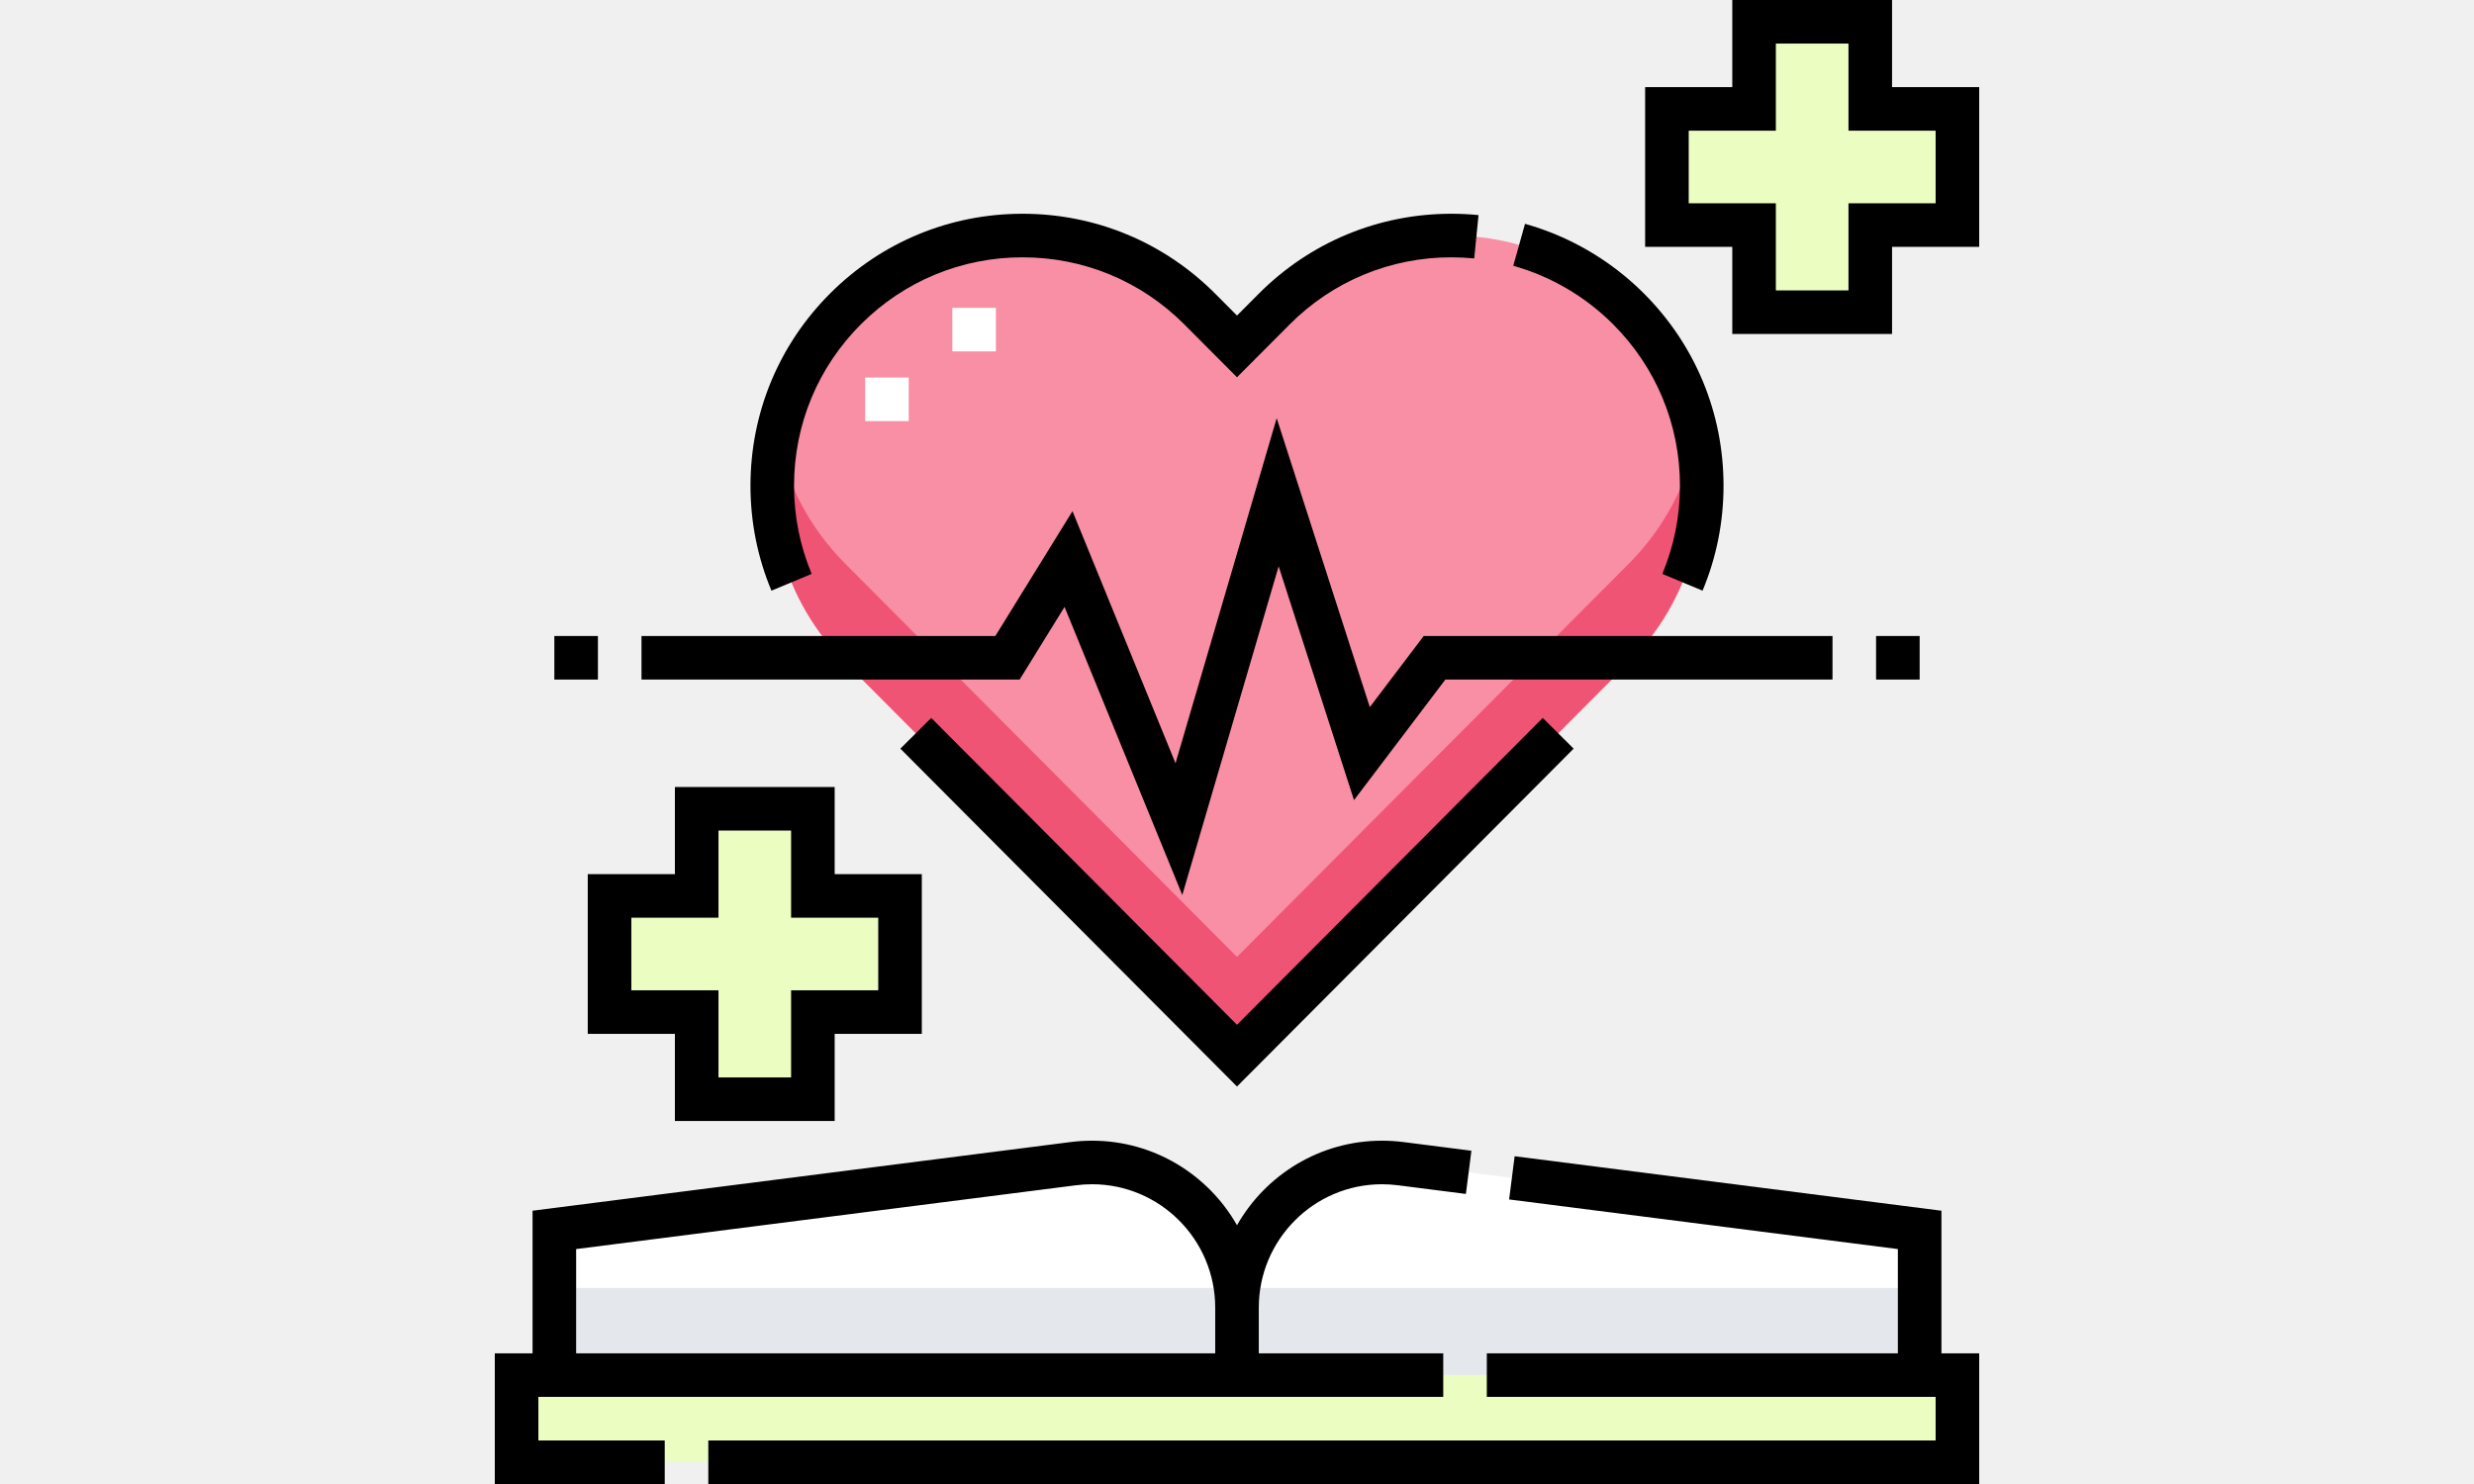
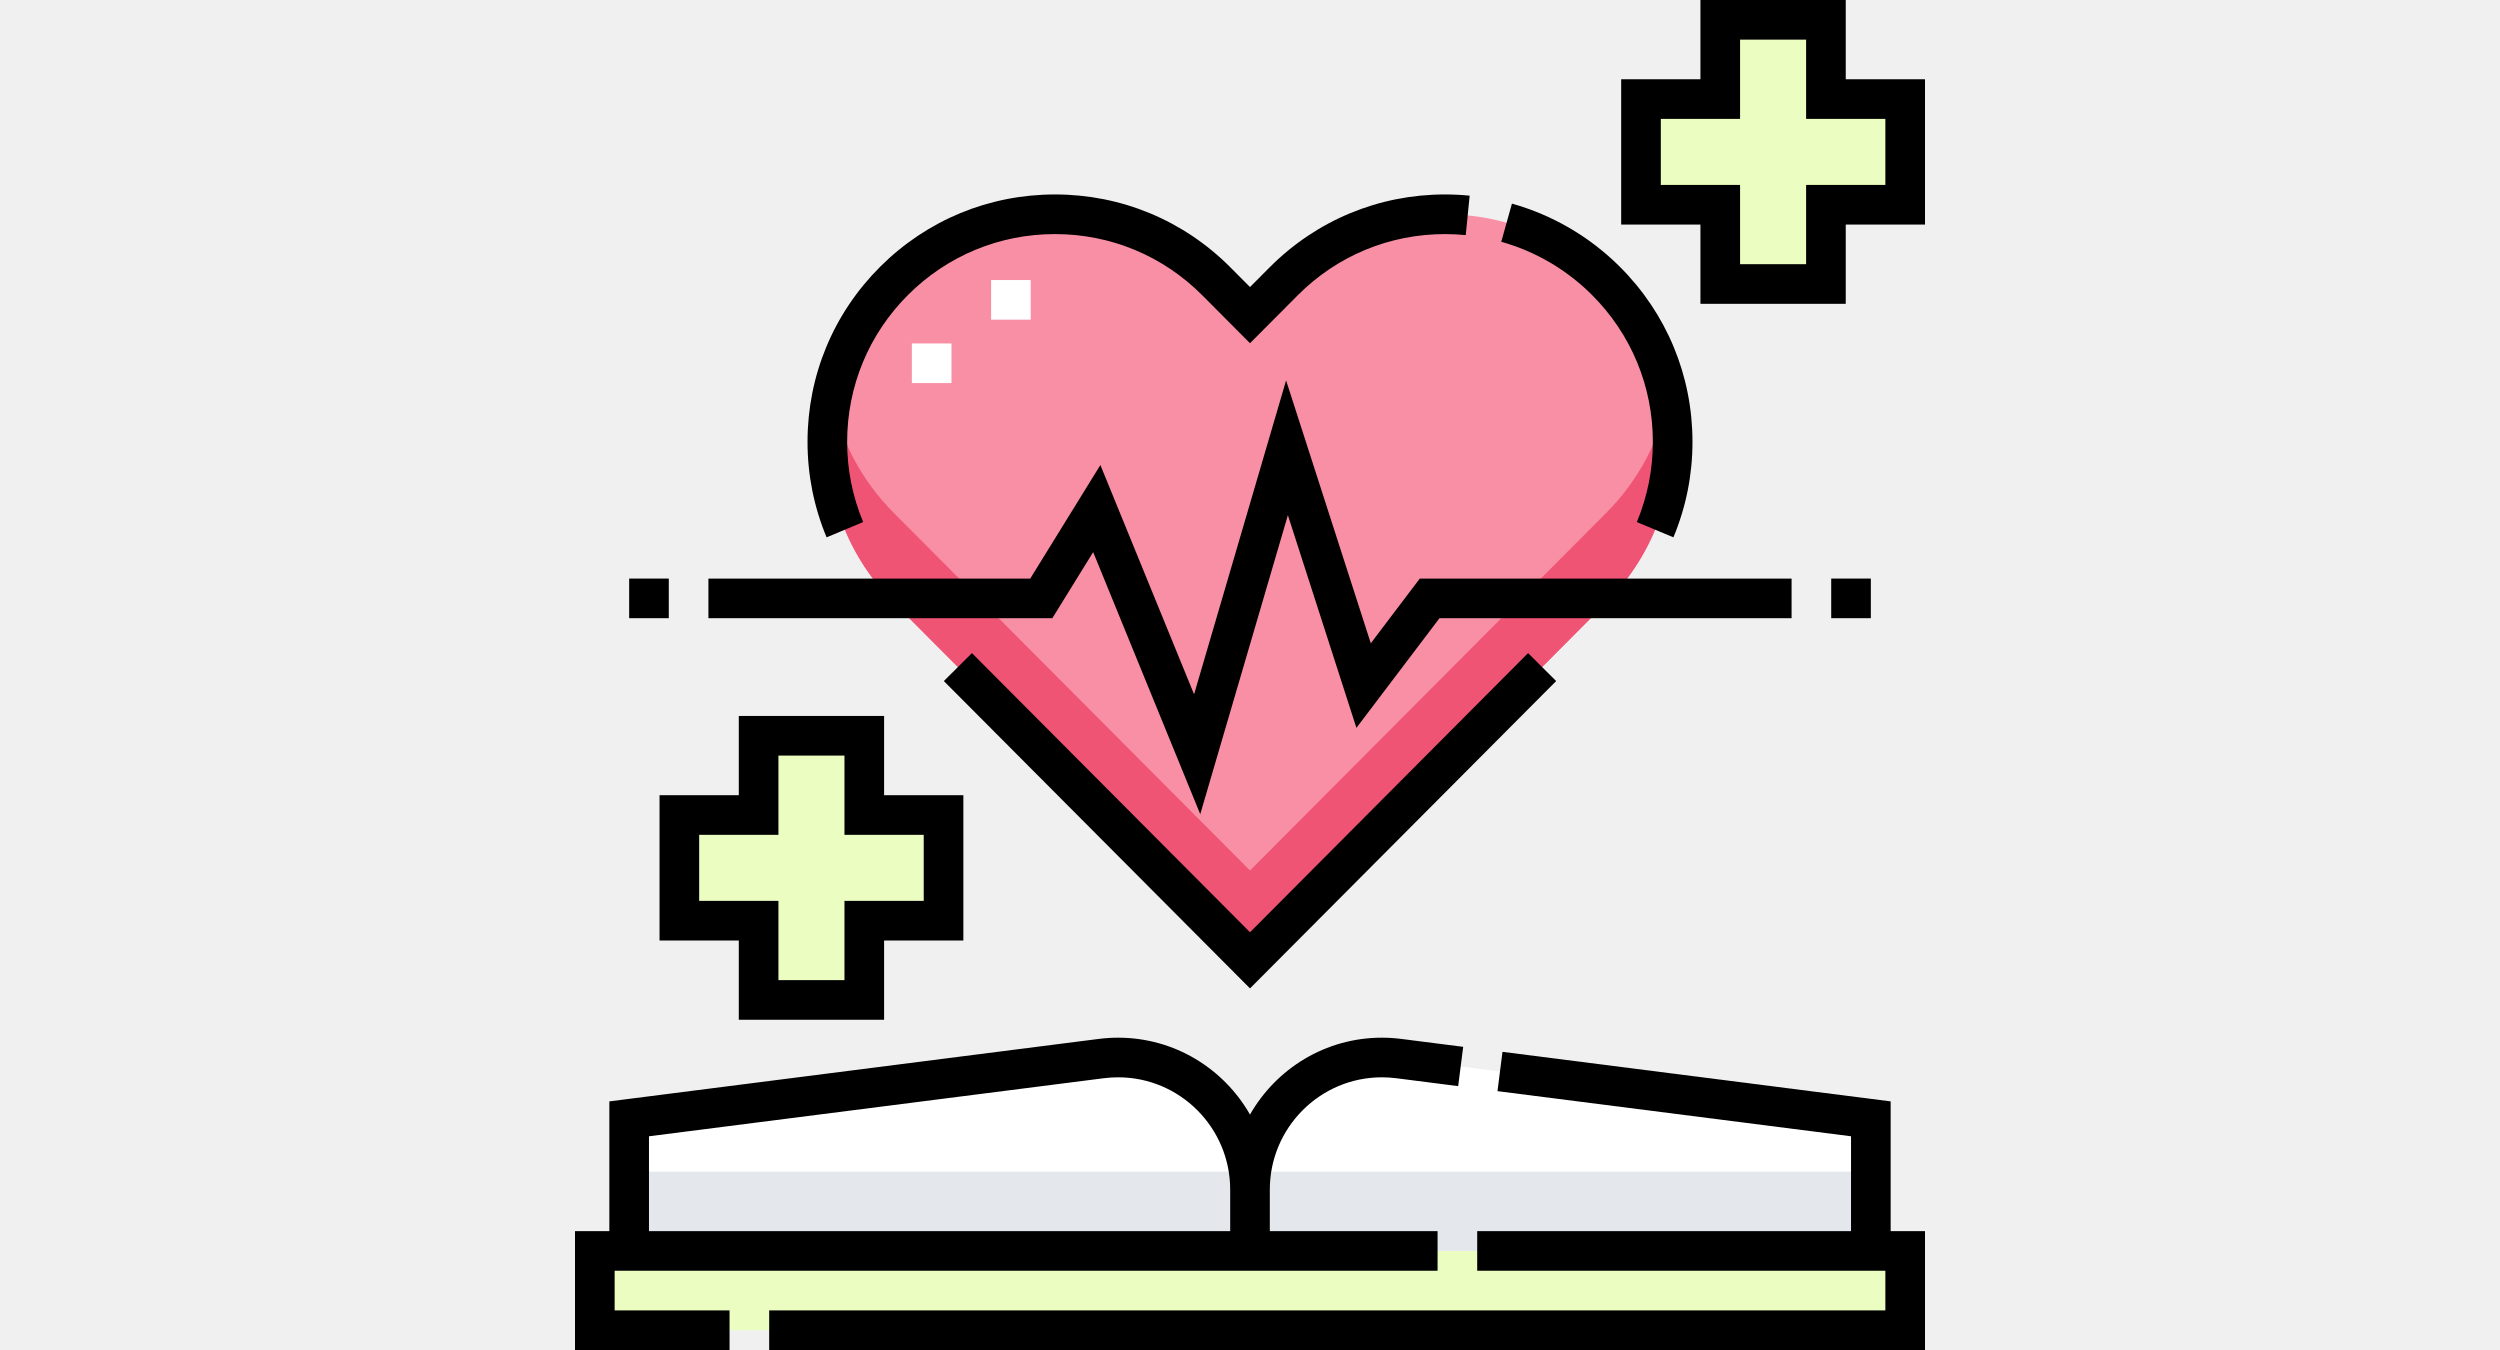
- <svg xmlns="http://www.w3.org/2000/svg" id="Capa_1" enable-background="new 0 0 511 511" height="150" viewBox="0 0 511 511" width="250">
+ <svg xmlns="http://www.w3.org/2000/svg" id="Capa_1" enable-background="new 0 0 511 511" height="135" viewBox="0 0 511 511" width="250">
  <g>
    <g id="Flat_8_">
      <path d="m7.5 473.5h496v30h-496z" fill="#ebfdc0" />
      <path d="m490.5 473.5h-470v-50l178.668-22.809c29.885-3.815 56.332 19.47 56.332 49.598v23.211-23.211c0-30.127 26.447-53.413 56.332-49.598l178.668 22.809z" fill="#fff" />
      <path d="m255.5 450.289c0-2.308-.173-4.57-.473-6.789h-234.527v30h470v-30h-234.527c-.3 2.219-.473 4.48-.473 6.789z" fill="#e4e8ed" />
      <path d="m255.5 363.5-134.878-135.402c-33.588-33.719-33.483-88.283.237-121.871 33.716-33.588 88.282-33.483 121.87.236l12.77 12.82 12.77-12.82c33.587-33.719 88.153-33.825 121.87-.236 33.72 33.588 33.825 88.152.237 121.871z" fill="#f88fa4" />
      <path d="m390.378 194.098-134.878 135.402-134.878-135.402c-12.417-12.465-20.215-27.781-23.427-43.83-5.464 27.26 2.333 56.655 23.427 77.83l134.878 135.402 134.878-135.402c21.094-21.176 28.89-50.571 23.427-77.83-3.212 16.049-11.011 31.365-23.427 43.83z" fill="#f05475" />
      <g fill="#ebfdc0">
        <path d="m139.5 308.5h-30v-30h-40v30h-30v40h30v30h40v-30h30z" />
        <path d="m503.5 37.5h-30v-30h-40v30h-30v40h30v30h40v-30h30z" />
      </g>
    </g>
    <g fill="#fff">
      <path d="m157.5 106h15v15h-15z" />
      <path d="m127.5 130h15v15h-15z" />
    </g>
    <g id="Outline_8_">
      <path d="m15 481h311.5v-15h-63.5v-15.711c0-23.438 19.023-42.507 42.407-42.507 1.813 0 3.655.118 5.475.35l23.413 2.989 1.9-14.879-23.414-2.989c-2.448-.312-4.929-.47-7.374-.47-21.351 0-40.018 11.738-49.907 29.109-9.89-17.371-28.557-29.109-49.908-29.109-2.445 0-4.927.158-7.374.471l-185.218 23.642v49.104h-13v45h58.5v-15h-43.5zm13-50.896 172.117-21.973c1.819-.232 3.661-.35 5.475-.35 23.384 0 42.408 19.069 42.408 42.507v15.712h-220z" />
      <path d="m498 416.896-146.925-18.756-1.9 14.879 133.825 17.085v35.896h-141.5v15h154.5v15h-422.5v15h437.5v-45h-13z" />
      <path d="m117 386v-30h30v-55h-30v-30h-55v30h-30v55h30v30zm-70-45v-25h30v-30h25v30h30v25h-30v30h-25v-30z" />
      <path d="m481 30v-30h-55v30h-30v55h30v30h55v-30h30v-55zm15 40h-30v30h-25v-30h-30v-25h30v-30h25v30h30z" />
      <path d="m20.5 219h15v15h-15z" />
      <path d="m475.5 219h15v15h-15z" />
      <path d="m109.078 197.612c-4.024-9.643-6.064-19.854-6.064-30.35 0-21.07 8.218-40.859 23.139-55.722 14.847-14.79 34.565-22.936 55.522-22.936 21.074 0 40.87 8.222 55.741 23.151l18.084 18.155 18.084-18.155c14.872-14.93 34.667-23.152 55.738-23.152 2.606 0 5.244.131 7.84.389l1.484-14.927c-3.088-.307-6.225-.462-9.324-.462-25.089 0-48.658 9.79-66.365 27.566l-7.457 7.486-7.457-7.486c-17.706-17.776-41.276-27.565-66.368-27.565-24.953 0-48.431 9.698-66.108 27.308-17.768 17.698-27.553 41.261-27.553 66.35 0 12.489 2.43 24.644 7.221 36.126z" />
      <path d="m407.986 167.263c0 10.494-2.04 20.705-6.064 30.349l13.844 5.776c4.791-11.484 7.221-23.638 7.221-36.125 0-25.088-9.785-48.651-27.553-66.35-11.346-11.303-25.45-19.546-40.788-23.837l-4.041 14.445c12.87 3.601 24.712 10.523 34.243 20.019 14.921 14.863 23.138 34.652 23.138 55.723z" />
      <path d="m371.384 257.793-10.627-10.586-105.257 105.666-105.257-105.666-10.627 10.586 115.884 116.334z" />
      <path d="m196.134 208.984 40.533 99.2 33.172-113.177 25.94 80.504 31.449-41.511h133.272v-15h-140.728l-18.551 24.489-32.06-99.496-34.828 118.823-35.467-86.8-26.549 42.984h-121.817v15h130.183z" />
    </g>
  </g>
</svg>
